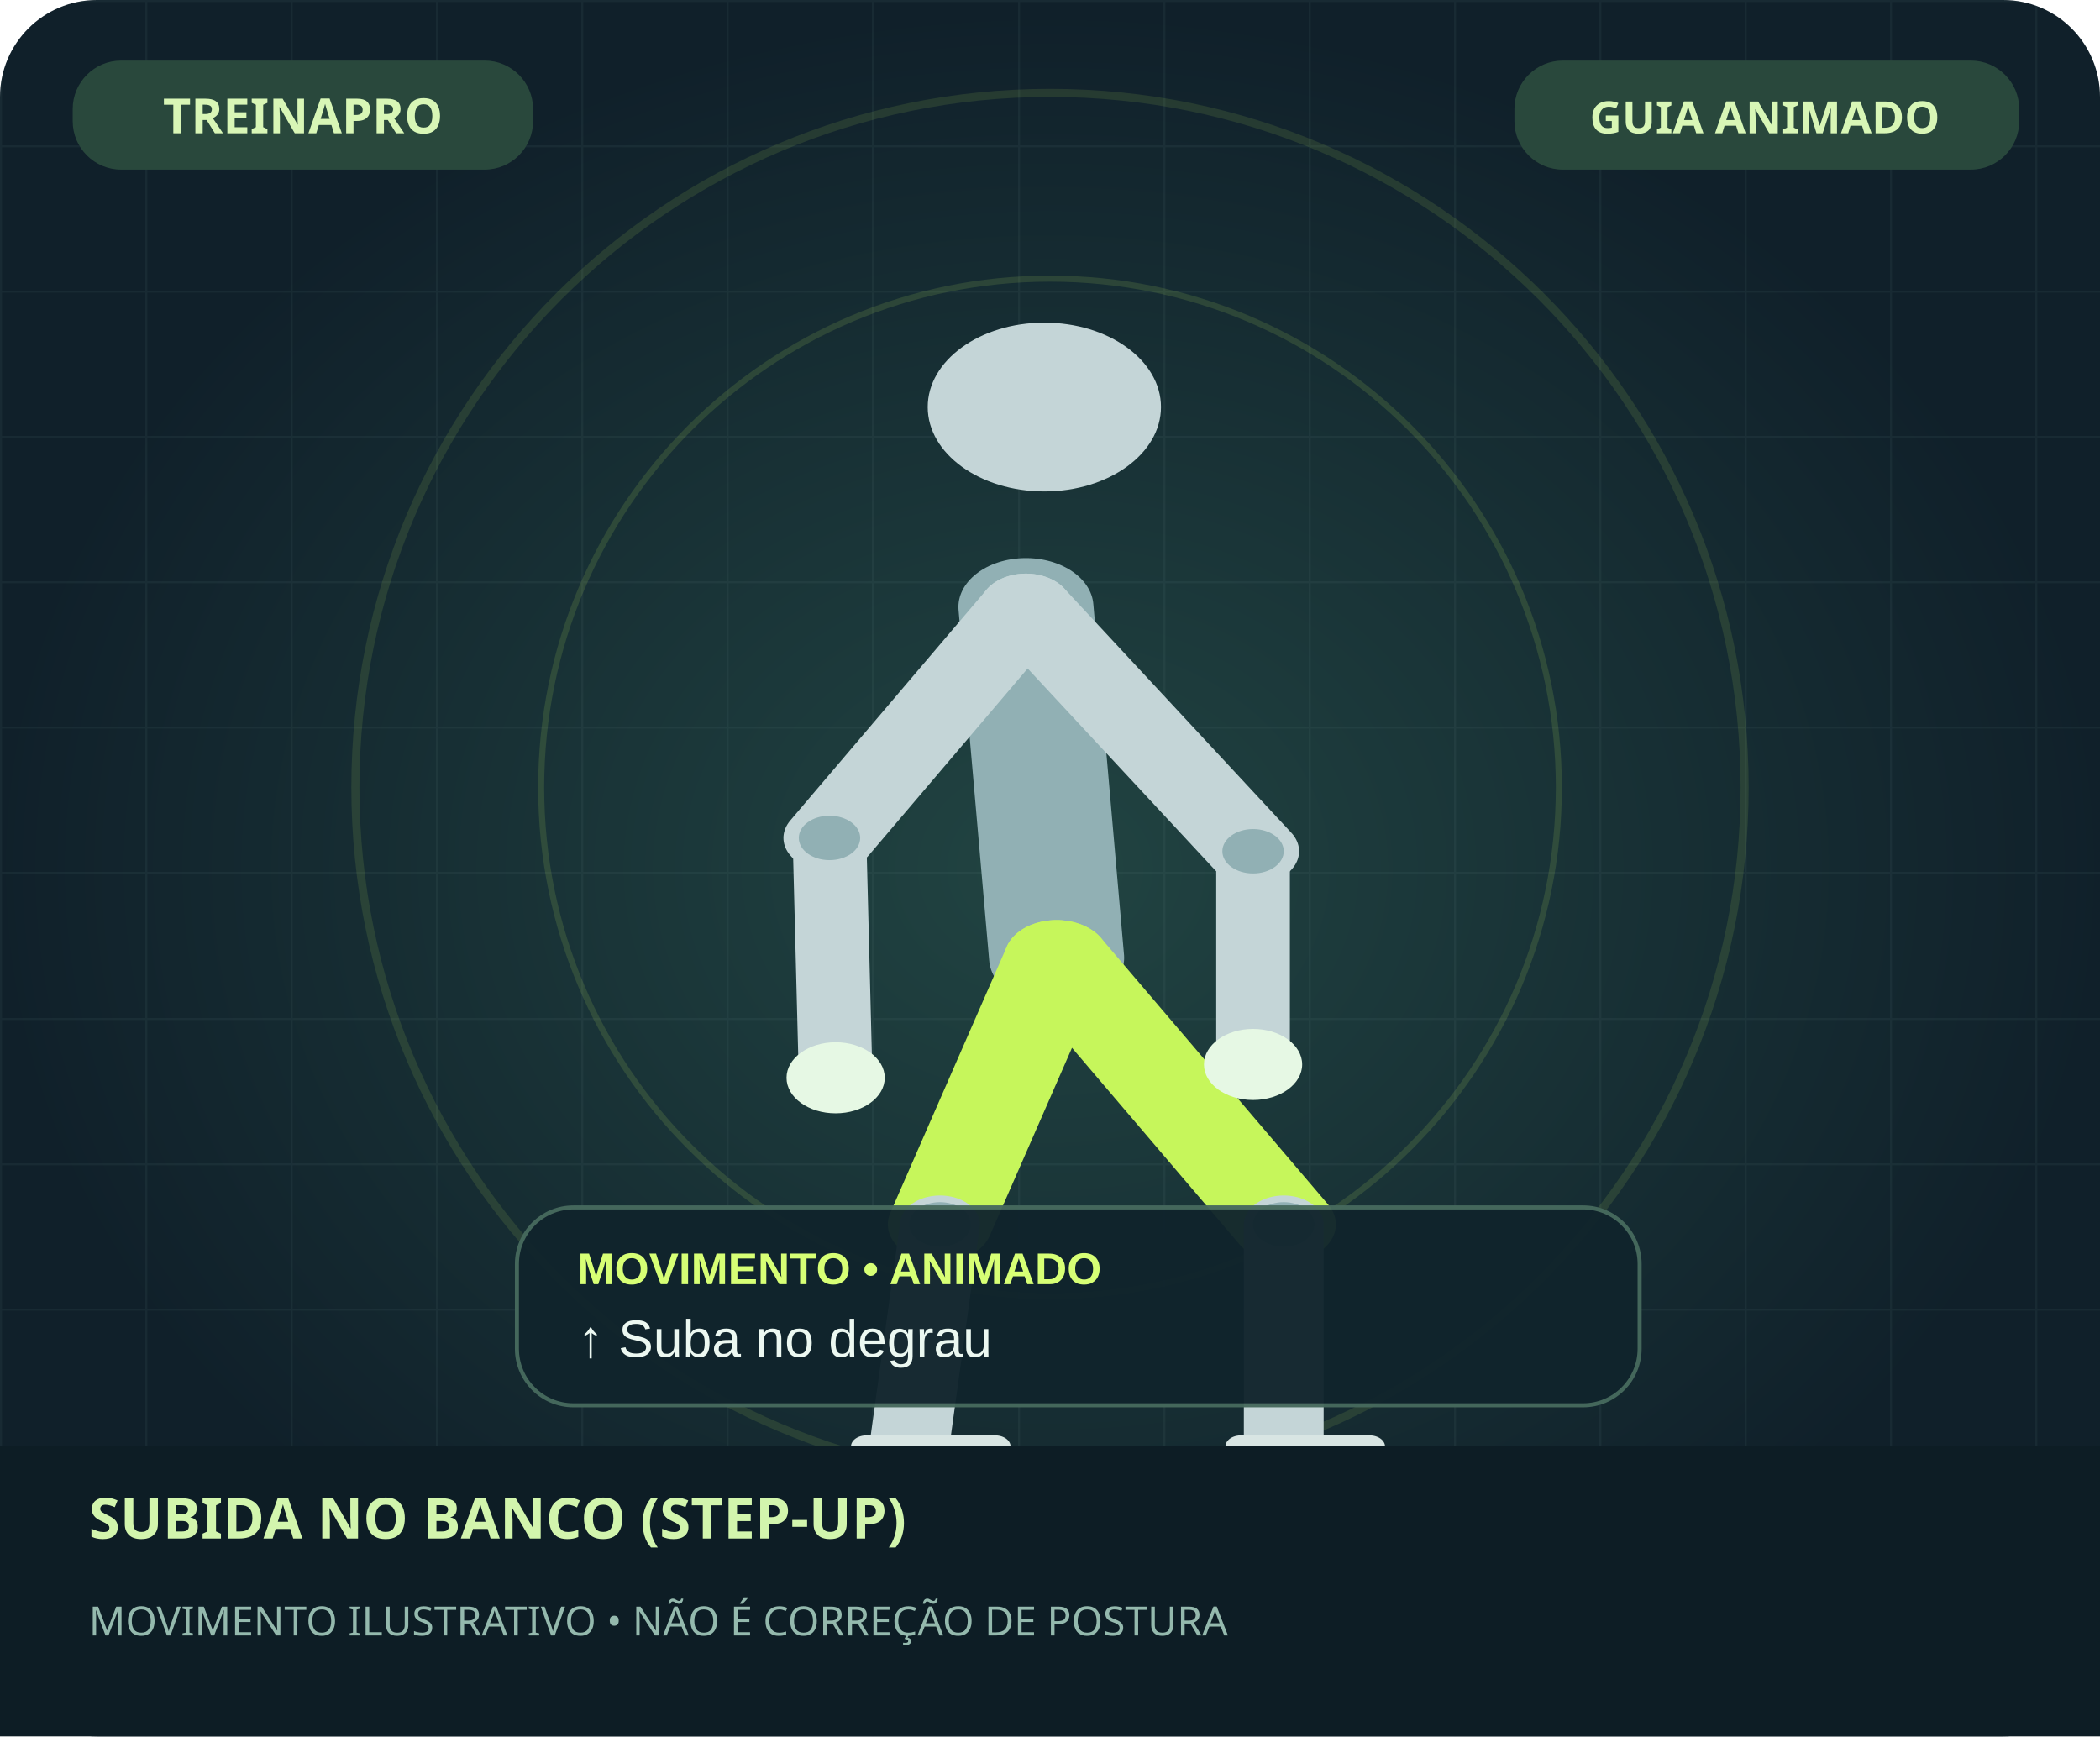
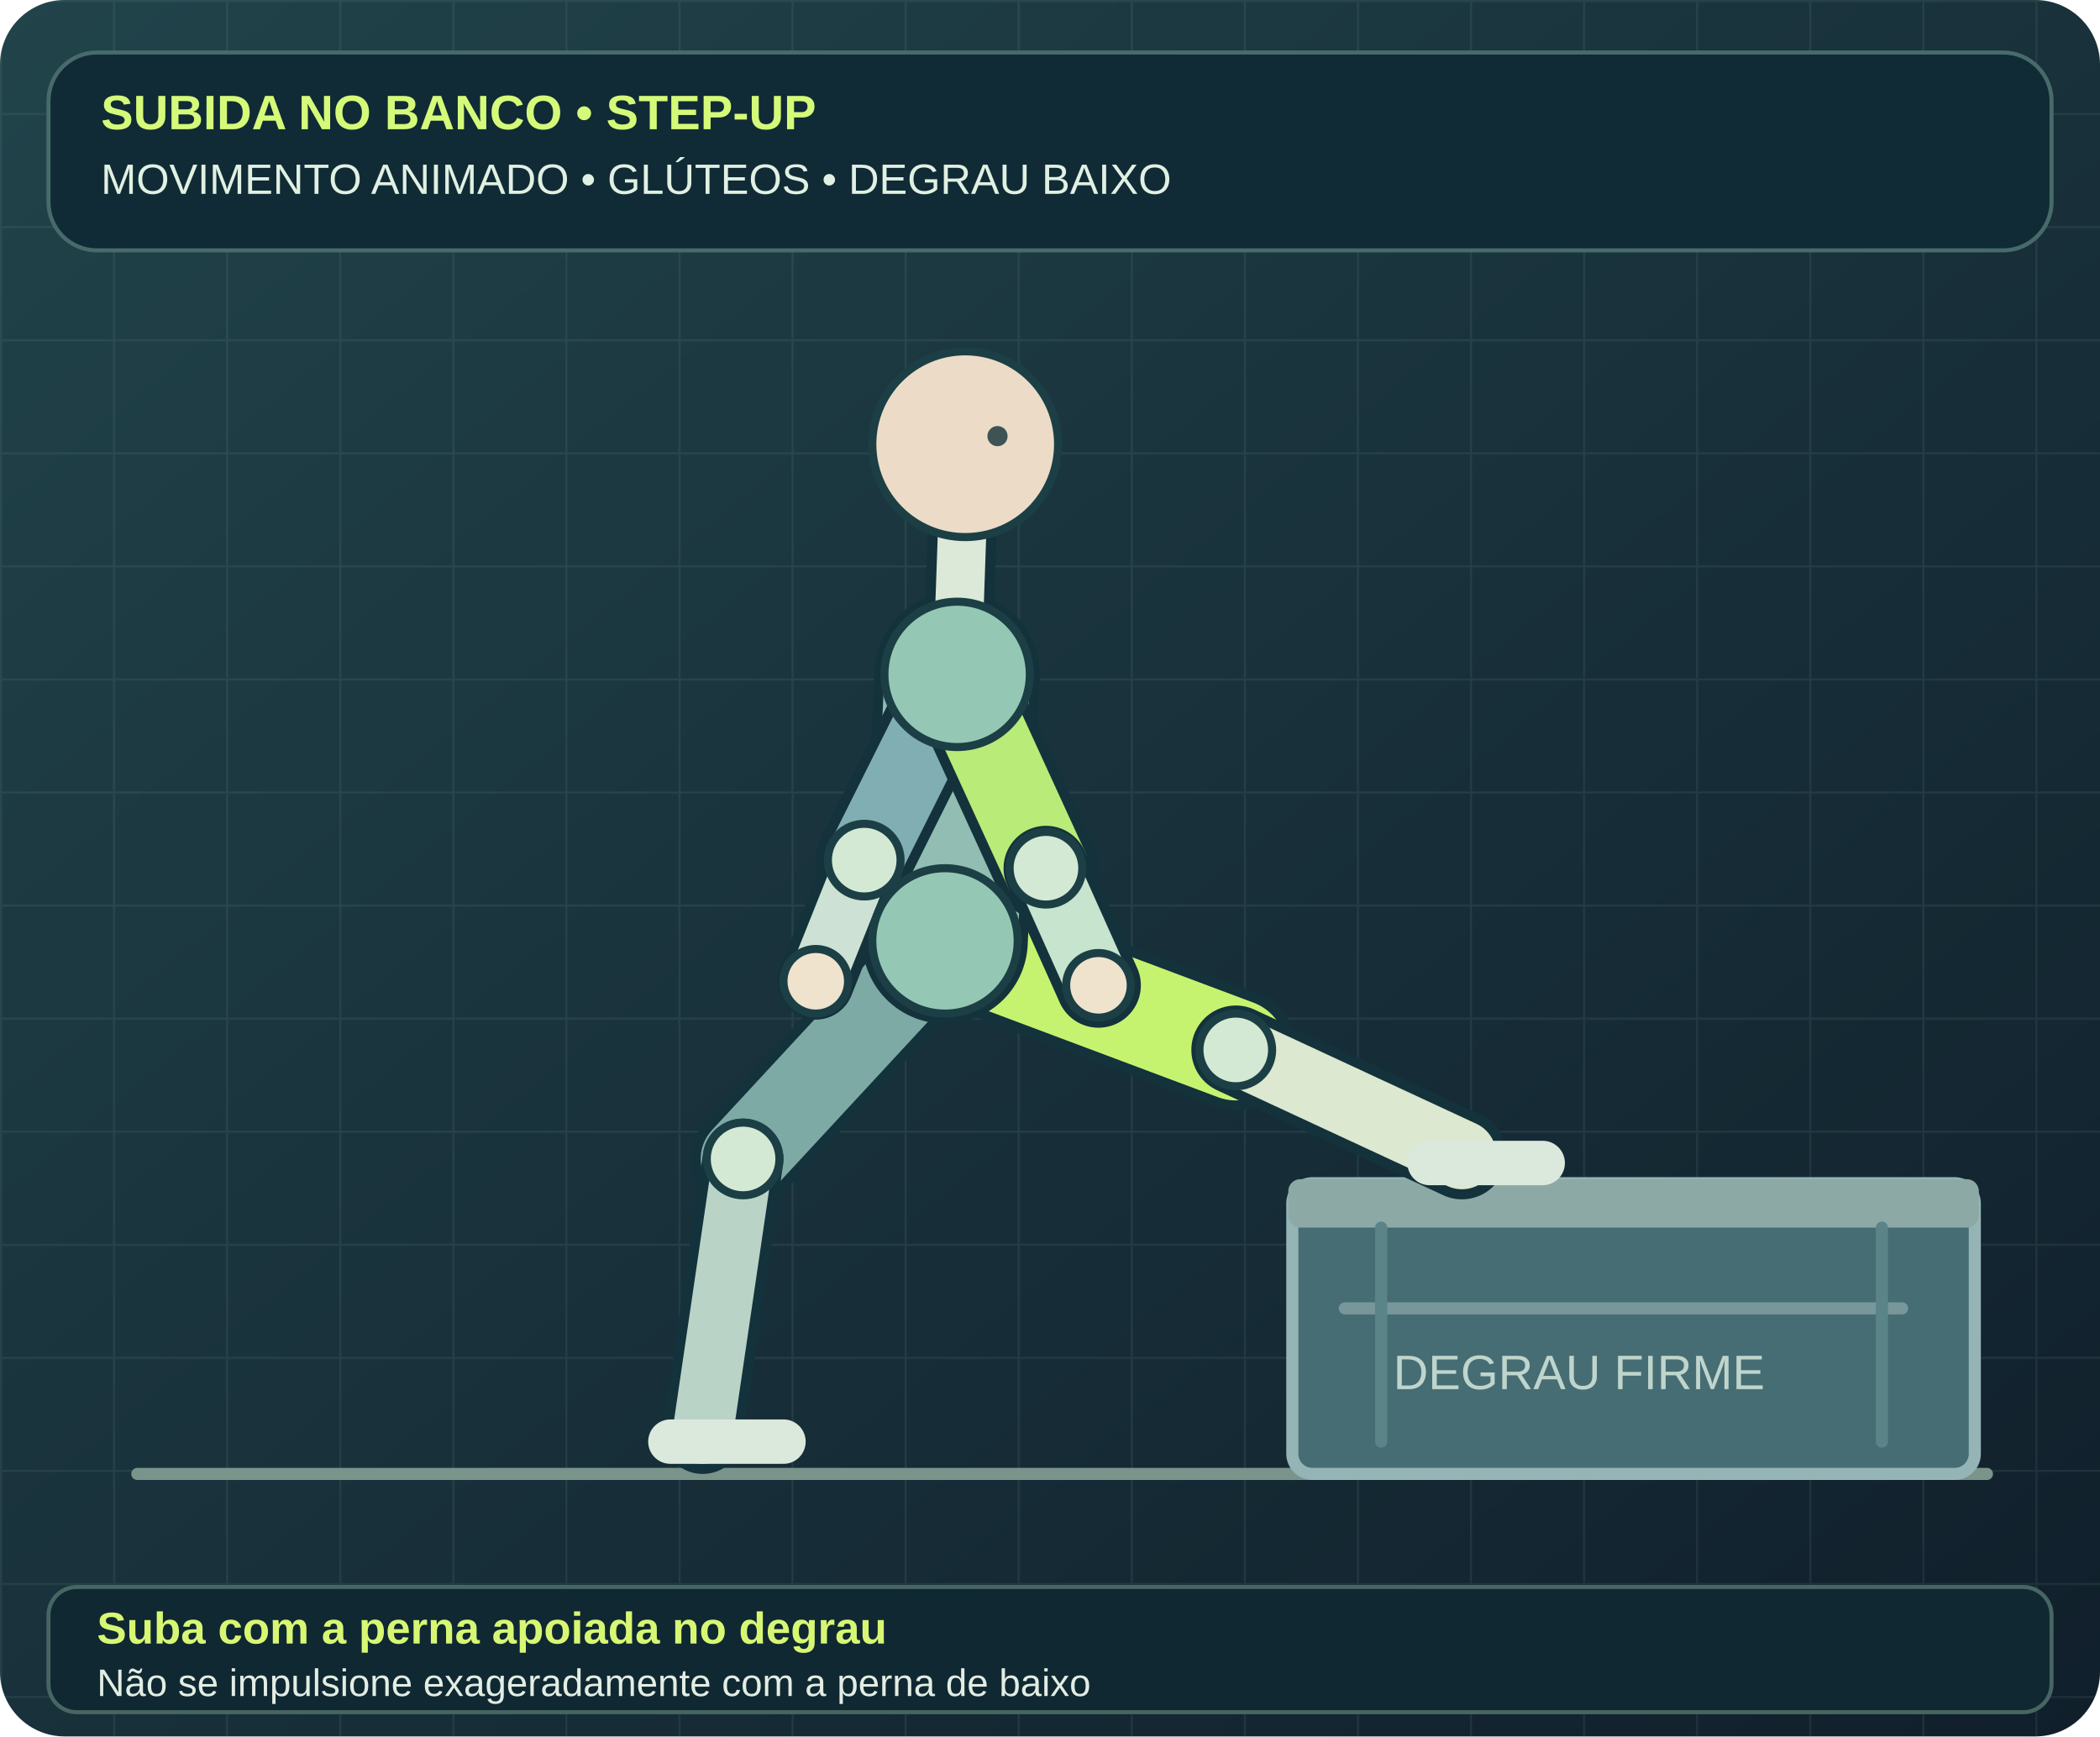
<svg xmlns="http://www.w3.org/2000/svg" viewBox="0 0 520 430" role="img" aria-labelledby="title desc">
  <defs>
-     <radialGradient id="bg">
-       <stop stop-color="#214442" />
-       <stop offset="1" stop-color="#10202a" />
-     </radialGradient>
-     <pattern id="grid" width="36" height="36" patternUnits="userSpaceOnUse">
-       <path d="M36 0H0V36" stroke="#729290" stroke-opacity=".095" fill="none" />
+     <linearGradient id="back" x1="0" y1="0" x2="1" y2="1">
+       <stop stop-color="#21434a" />
+       <stop offset="1" stop-color="#101f2b" />
+     </linearGradient>
+     <pattern id="grid" patternUnits="userSpaceOnUse" width="28" height="28">
+       <path d="M28 0H0V28" stroke="#9bc3ab" stroke-opacity=".10" fill="none" />
    </pattern>
  </defs>
-   <rect width="520" height="430" rx="24" fill="url(#bg)" />
-   <rect width="520" height="430" rx="24" fill="url(#grid)" />
-   <circle cx="260" cy="195" r="172" fill="none" stroke="#c6f65b" opacity=".11" stroke-width="2" />
-   <circle cx="260" cy="195" r="126" fill="none" stroke="#c6f65b" opacity=".13" stroke-width="1.5" />
-   <rect x="18" y="15" rx="12" width="114" height="27" fill="#29483c" />
-   <text x="75" y="33" fill="#d8f6b6" text-anchor="middle" font-size="12" font-weight="bold" font-family="sans-serif">TREINAPRO</text>
-   <rect x="375" y="15" rx="12" width="125" height="27" fill="#29483c" />
-   <text x="437" y="33" fill="#d8f6b6" text-anchor="middle" font-size="11" font-weight="bold" font-family="sans-serif">GUIA ANIMADO</text>
-   <g transform="translate(61 15) scale(1.52 1.10)">
-     <line x1="37" y1="315" x2="221" y2="315" stroke="#587a80" stroke-width="3" stroke-linecap="round" />
-     <line x1="127" y1="123" x2="132" y2="202" stroke="#91b0b4" stroke-width="22" stroke-linecap="round">
-       <animate attributeName="x1" values="127;127;132;132;127;127" keyTimes="0;0.12;0.42;0.57;0.88;1" dur="4.8s" repeatCount="indefinite" calcMode="linear" />
-       <animate attributeName="y1" values="123;123;157;157;123;123" keyTimes="0;0.12;0.42;0.57;0.88;1" dur="4.8s" repeatCount="indefinite" calcMode="linear" />
-       <animate attributeName="x2" values="132;132;130;130;132;132" keyTimes="0;0.12;0.42;0.57;0.88;1" dur="4.8s" repeatCount="indefinite" calcMode="linear" />
-       <animate attributeName="y2" values="202;202;227;227;202;202" keyTimes="0;0.12;0.42;0.57;0.88;1" dur="4.8s" repeatCount="indefinite" calcMode="linear" />
-     </line>
-     <line x1="132" y1="202" x2="113" y2="262" stroke="#c6f65b" stroke-width="17" stroke-linecap="round">
-       <animate attributeName="x1" values="132;132;130;130;132;132" keyTimes="0;0.12;0.42;0.57;0.88;1" dur="4.8s" repeatCount="indefinite" calcMode="linear" />
-       <animate attributeName="y1" values="202;202;227;227;202;202" keyTimes="0;0.12;0.42;0.57;0.88;1" dur="4.8s" repeatCount="indefinite" calcMode="linear" />
-       <animate attributeName="x2" values="113;113;90;90;113;113" keyTimes="0;0.12;0.42;0.57;0.88;1" dur="4.8s" repeatCount="indefinite" calcMode="linear" />
-       <animate attributeName="y2" values="262;262;259;259;262;262" keyTimes="0;0.12;0.42;0.57;0.88;1" dur="4.8s" repeatCount="indefinite" calcMode="linear" />
-     </line>
-     <line x1="113" y1="262" x2="108" y2="312" stroke="#c4d5d7" stroke-width="13" stroke-linecap="round">
-       <animate attributeName="x1" values="113;113;90;90;113;113" keyTimes="0;0.12;0.42;0.57;0.88;1" dur="4.8s" repeatCount="indefinite" calcMode="linear" />
-       <animate attributeName="y1" values="262;262;259;259;262;262" keyTimes="0;0.12;0.42;0.57;0.88;1" dur="4.8s" repeatCount="indefinite" calcMode="linear" />
-       <animate attributeName="x2" values="108;108;75;75;108;108" keyTimes="0;0.12;0.42;0.57;0.88;1" dur="4.8s" repeatCount="indefinite" calcMode="linear" />
-     </line>
-     <line x1="132" y1="202" x2="169" y2="262" stroke="#c6f65b" stroke-width="17" stroke-linecap="round">
-       <animate attributeName="x1" values="132;132;130;130;132;132" keyTimes="0;0.12;0.42;0.57;0.88;1" dur="4.8s" repeatCount="indefinite" calcMode="linear" />
-       <animate attributeName="y1" values="202;202;227;227;202;202" keyTimes="0;0.12;0.42;0.57;0.88;1" dur="4.8s" repeatCount="indefinite" calcMode="linear" />
-       <animate attributeName="x2" values="169;169;184;184;169;169" keyTimes="0;0.12;0.42;0.57;0.88;1" dur="4.8s" repeatCount="indefinite" calcMode="linear" />
-       <animate attributeName="y2" values="262;262;291;291;262;262" keyTimes="0;0.12;0.42;0.57;0.88;1" dur="4.8s" repeatCount="indefinite" calcMode="linear" />
-     </line>
-     <line x1="169" y1="262" x2="169" y2="312" stroke="#c4d5d7" stroke-width="13" stroke-linecap="round">
-       <animate attributeName="x1" values="169;169;184;184;169;169" keyTimes="0;0.12;0.42;0.57;0.88;1" dur="4.8s" repeatCount="indefinite" calcMode="linear" />
-       <animate attributeName="y1" values="262;262;291;291;262;262" keyTimes="0;0.12;0.42;0.57;0.88;1" dur="4.8s" repeatCount="indefinite" calcMode="linear" />
-       <animate attributeName="x2" values="169;169;202;202;169;169" keyTimes="0;0.12;0.42;0.57;0.88;1" dur="4.8s" repeatCount="indefinite" calcMode="linear" />
-     </line>
-     <line x1="127" y1="123" x2="95" y2="175" stroke="#c4d5d7" stroke-width="15" stroke-linecap="round">
-       <animate attributeName="x1" values="127;127;132;132;127;127" keyTimes="0;0.12;0.42;0.57;0.88;1" dur="4.8s" repeatCount="indefinite" calcMode="linear" />
-       <animate attributeName="y1" values="123;123;157;157;123;123" keyTimes="0;0.12;0.42;0.57;0.88;1" dur="4.8s" repeatCount="indefinite" calcMode="linear" />
-     </line>
-     <line x1="95" y1="175" x2="96" y2="229" stroke="#c4d5d7" stroke-width="12" stroke-linecap="round" />
-     <line x1="127" y1="123" x2="164" y2="178" stroke="#c4d5d7" stroke-width="15" stroke-linecap="round">
-       <animate attributeName="x1" values="127;127;132;132;127;127" keyTimes="0;0.12;0.42;0.57;0.88;1" dur="4.8s" repeatCount="indefinite" calcMode="linear" />
-       <animate attributeName="y1" values="123;123;157;157;123;123" keyTimes="0;0.12;0.42;0.57;0.88;1" dur="4.8s" repeatCount="indefinite" calcMode="linear" />
-     </line>
-     <line x1="164" y1="178" x2="164" y2="226" stroke="#c4d5d7" stroke-width="12" stroke-linecap="round" />
-     <circle cx="130" cy="78" r="19" fill="#c4d5d7">
-       <animate attributeName="cx" values="130;130;133;133;130;130" keyTimes="0;0.12;0.42;0.57;0.88;1" dur="4.8s" repeatCount="indefinite" calcMode="linear" />
-       <animate attributeName="cy" values="78;78;118;118;78;78" keyTimes="0;0.12;0.42;0.57;0.88;1" dur="4.8s" repeatCount="indefinite" calcMode="linear" />
-     </circle>
-     <circle cx="95" cy="175" r="5" fill="#91b0b4" />
-     <circle cx="164" cy="178" r="5" fill="#91b0b4" />
-     <circle cx="113" cy="262" r="5" fill="#91b0b4">
-       <animate attributeName="cx" values="113;113;90;90;113;113" keyTimes="0;0.12;0.42;0.57;0.88;1" dur="4.8s" repeatCount="indefinite" calcMode="linear" />
-       <animate attributeName="cy" values="262;262;259;259;262;262" keyTimes="0;0.12;0.42;0.57;0.88;1" dur="4.8s" repeatCount="indefinite" calcMode="linear" />
-     </circle>
-     <circle cx="169" cy="262" r="5" fill="#91b0b4">
-       <animate attributeName="cx" values="169;169;184;184;169;169" keyTimes="0;0.12;0.42;0.57;0.88;1" dur="4.8s" repeatCount="indefinite" calcMode="linear" />
-       <animate attributeName="cy" values="262;262;291;291;262;262" keyTimes="0;0.12;0.42;0.57;0.88;1" dur="4.8s" repeatCount="indefinite" calcMode="linear" />
-     </circle>
-     <circle cx="96" cy="229" r="8" fill="#e6f8e4" />
-     <circle cx="164" cy="226" r="8" fill="#e6f8e4" />
-     <line x1="101" y1="312" x2="122" y2="312" stroke="#d8e5e3" stroke-width="5" stroke-linecap="round">
-       <animate attributeName="x1" values="101;101;68;68;101;101" keyTimes="0;0.12;0.42;0.57;0.88;1" dur="4.8s" repeatCount="indefinite" calcMode="linear" />
-       <animate attributeName="x2" values="122;122;89;89;122;122" keyTimes="0;0.12;0.42;0.57;0.88;1" dur="4.8s" repeatCount="indefinite" calcMode="linear" />
-     </line>
-     <line x1="162" y1="312" x2="183" y2="312" stroke="#d8e5e3" stroke-width="5" stroke-linecap="round">
-       <animate attributeName="x1" values="162;162;195;195;162;162" keyTimes="0;0.12;0.42;0.57;0.88;1" dur="4.8s" repeatCount="indefinite" calcMode="linear" />
-       <animate attributeName="x2" values="183;183;216;216;183;183" keyTimes="0;0.12;0.42;0.57;0.88;1" dur="4.8s" repeatCount="indefinite" calcMode="linear" />
-     </line>
-   </g>
-   <rect x="0" y="358" width="520" height="72" fill="#0d1d25" />
-   <text x="22" y="381" fill="#d2f5ad" font-size="14" font-family="sans-serif" font-weight="bold">SUBIDA NO BANCO (STEP-UP)</text>
-   <text x="22" y="405" fill="#94b9ad" font-size="10" font-family="sans-serif">MOVIMENTO ILUSTRATIVO • NÃO É CORREÇÃO DE POSTURA</text>
-   <g aria-hidden="true">
-     <rect x="128" y="299" rx="14" width="278" height="49" fill="#10232c" stroke="#46695d" opacity=".96" />
-     <text x="143" y="318" fill="#d7ff75" font-size="11" font-weight="bold" font-family="Arial,sans-serif">MOVIMENTO • ANIMADO</text>
-     <text x="143" y="336" fill="#ecf8f1" font-size="13" font-family="Arial,sans-serif">↑ Suba no degrau</text>
-   </g>
+   <rect width="100%" height="100%" rx="16" fill="url(#back)" />
+   <rect width="100%" height="100%" rx="16" fill="url(#grid)" />
+   <line x1="34" y1="365" x2="492" y2="365" stroke="#7a948c" stroke-width="3" stroke-linecap="round" />
+   <rect x="320" y="293" width="169" height="72" rx="5" fill="#466d74" stroke="#94b4b6" stroke-width="3" />
+   <rect x="319" y="292" width="171" height="12" rx="3" fill="#8da9a5" stroke="none" stroke-width="1" />
+   <line x1="333" y1="324" x2="471" y2="324" stroke="#77979a" stroke-width="3" stroke-linecap="round" />
+   <line x1="342" y1="304" x2="342" y2="357" stroke="#5a8488" stroke-width="3" stroke-linecap="round" />
+   <line x1="466" y1="304" x2="466" y2="357" stroke="#5a8488" stroke-width="3" stroke-linecap="round" />
+   <text x="345" y="344" fill="#bfd5cc" font-family="Arial,sans-serif" font-size="12">DEGRAU FIRME</text>
+   <line x1="234" y1="233" x2="184" y2="287" stroke="#13323b" stroke-width="26" stroke-linecap="round">
+     <animate attributeName="x1" values="234;234;352;352;234;234" keyTimes="0;0.12;0.44;0.62;0.9;1" dur="4.8s" repeatCount="indefinite" />
+     <animate attributeName="y1" values="233;233;223;223;233;233" keyTimes="0;0.12;0.44;0.62;0.9;1" dur="4.8s" repeatCount="indefinite" />
+     <animate attributeName="x2" values="184;184;304;304;184;184" keyTimes="0;0.12;0.44;0.62;0.9;1" dur="4.8s" repeatCount="indefinite" />
+     <animate attributeName="y2" values="287;287;263;263;287;287" keyTimes="0;0.12;0.44;0.62;0.9;1" dur="4.8s" repeatCount="indefinite" />
+   </line>
+   <line x1="234" y1="233" x2="184" y2="287" stroke="#7eaaa6" stroke-width="21" stroke-linecap="round">
+     <animate attributeName="x1" values="234;234;352;352;234;234" keyTimes="0;0.12;0.44;0.62;0.9;1" dur="4.8s" repeatCount="indefinite" />
+     <animate attributeName="y1" values="233;233;223;223;233;233" keyTimes="0;0.12;0.44;0.62;0.9;1" dur="4.8s" repeatCount="indefinite" />
+     <animate attributeName="x2" values="184;184;304;304;184;184" keyTimes="0;0.12;0.44;0.62;0.9;1" dur="4.8s" repeatCount="indefinite" />
+     <animate attributeName="y2" values="287;287;263;263;287;287" keyTimes="0;0.12;0.44;0.62;0.9;1" dur="4.8s" repeatCount="indefinite" />
+   </line>
+   <line x1="184" y1="287" x2="174" y2="355" stroke="#13323b" stroke-width="20" stroke-linecap="round">
+     <animate attributeName="x1" values="184;184;304;304;184;184" keyTimes="0;0.12;0.44;0.62;0.9;1" dur="4.8s" repeatCount="indefinite" />
+     <animate attributeName="y1" values="287;287;263;263;287;287" keyTimes="0;0.12;0.44;0.62;0.9;1" dur="4.8s" repeatCount="indefinite" />
+     <animate attributeName="x2" values="174;174;293;293;174;174" keyTimes="0;0.12;0.44;0.62;0.9;1" dur="4.8s" repeatCount="indefinite" />
+     <animate attributeName="y2" values="355;355;312;312;355;355" keyTimes="0;0.12;0.44;0.62;0.9;1" dur="4.8s" repeatCount="indefinite" />
+   </line>
+   <line x1="184" y1="287" x2="174" y2="355" stroke="#bad3c7" stroke-width="15" stroke-linecap="round">
+     <animate attributeName="x1" values="184;184;304;304;184;184" keyTimes="0;0.12;0.44;0.62;0.9;1" dur="4.8s" repeatCount="indefinite" />
+     <animate attributeName="y1" values="287;287;263;263;287;287" keyTimes="0;0.12;0.44;0.62;0.9;1" dur="4.8s" repeatCount="indefinite" />
+     <animate attributeName="x2" values="174;174;293;293;174;174" keyTimes="0;0.12;0.44;0.62;0.9;1" dur="4.8s" repeatCount="indefinite" />
+     <animate attributeName="y2" values="355;355;312;312;355;355" keyTimes="0;0.12;0.44;0.62;0.9;1" dur="4.8s" repeatCount="indefinite" />
+   </line>
+   <line x1="234" y1="233" x2="306" y2="260" stroke="#13323b" stroke-width="30" stroke-linecap="round">
+     <animate attributeName="x1" values="234;234;352;352;234;234" keyTimes="0;0.12;0.44;0.62;0.9;1" dur="4.8s" repeatCount="indefinite" />
+     <animate attributeName="y1" values="233;233;223;223;233;233" keyTimes="0;0.12;0.44;0.62;0.9;1" dur="4.8s" repeatCount="indefinite" />
+     <animate attributeName="x2" values="306;306;358;358;306;306" keyTimes="0;0.12;0.44;0.62;0.9;1" dur="4.8s" repeatCount="indefinite" />
+     <animate attributeName="y2" values="260;260;258;258;260;260" keyTimes="0;0.12;0.44;0.62;0.9;1" dur="4.8s" repeatCount="indefinite" />
+   </line>
+   <line x1="234" y1="233" x2="306" y2="260" stroke="#c6f36f" stroke-width="25" stroke-linecap="round">
+     <animate attributeName="x1" values="234;234;352;352;234;234" keyTimes="0;0.12;0.44;0.62;0.9;1" dur="4.8s" repeatCount="indefinite" />
+     <animate attributeName="y1" values="233;233;223;223;233;233" keyTimes="0;0.12;0.44;0.62;0.9;1" dur="4.8s" repeatCount="indefinite" />
+     <animate attributeName="x2" values="306;306;358;358;306;306" keyTimes="0;0.12;0.44;0.62;0.9;1" dur="4.8s" repeatCount="indefinite" />
+     <animate attributeName="y2" values="260;260;258;258;260;260" keyTimes="0;0.12;0.44;0.62;0.9;1" dur="4.8s" repeatCount="indefinite" />
+   </line>
+   <line x1="306" y1="260" x2="362" y2="286" stroke="#13323b" stroke-width="22" stroke-linecap="round">
+     <animate attributeName="x1" values="306;306;358;358;306;306" keyTimes="0;0.12;0.44;0.62;0.9;1" dur="4.8s" repeatCount="indefinite" />
+     <animate attributeName="y1" values="260;260;258;258;260;260" keyTimes="0;0.12;0.44;0.62;0.9;1" dur="4.8s" repeatCount="indefinite" />
+   </line>
+   <line x1="306" y1="260" x2="362" y2="286" stroke="#dce8cf" stroke-width="17" stroke-linecap="round">
+     <animate attributeName="x1" values="306;306;358;358;306;306" keyTimes="0;0.12;0.44;0.62;0.9;1" dur="4.8s" repeatCount="indefinite" />
+     <animate attributeName="y1" values="260;260;258;258;260;260" keyTimes="0;0.12;0.44;0.62;0.9;1" dur="4.8s" repeatCount="indefinite" />
+   </line>
+   <line x1="234" y1="233" x2="237" y2="167" stroke="#13323b" stroke-width="41" stroke-linecap="round">
+     <animate attributeName="x1" values="234;234;352;352;234;234" keyTimes="0;0.12;0.44;0.62;0.9;1" dur="4.8s" repeatCount="indefinite" />
+     <animate attributeName="y1" values="233;233;223;223;233;233" keyTimes="0;0.12;0.44;0.62;0.9;1" dur="4.8s" repeatCount="indefinite" />
+     <animate attributeName="x2" values="237;237;354;354;237;237" keyTimes="0;0.12;0.44;0.62;0.9;1" dur="4.8s" repeatCount="indefinite" />
+     <animate attributeName="y2" values="167;167;152;152;167;167" keyTimes="0;0.12;0.44;0.62;0.9;1" dur="4.8s" repeatCount="indefinite" />
+   </line>
+   <line x1="234" y1="233" x2="237" y2="167" stroke="#91bdb2" stroke-width="36" stroke-linecap="round">
+     <animate attributeName="x1" values="234;234;352;352;234;234" keyTimes="0;0.12;0.44;0.62;0.9;1" dur="4.8s" repeatCount="indefinite" />
+     <animate attributeName="y1" values="233;233;223;223;233;233" keyTimes="0;0.12;0.44;0.62;0.9;1" dur="4.8s" repeatCount="indefinite" />
+     <animate attributeName="x2" values="237;237;354;354;237;237" keyTimes="0;0.12;0.44;0.62;0.9;1" dur="4.8s" repeatCount="indefinite" />
+     <animate attributeName="y2" values="167;167;152;152;167;167" keyTimes="0;0.12;0.44;0.62;0.9;1" dur="4.8s" repeatCount="indefinite" />
+   </line>
+   <line x1="237" y1="167" x2="214" y2="213" stroke="#13323b" stroke-width="24" stroke-linecap="round">
+     <animate attributeName="x1" values="237;237;354;354;237;237" keyTimes="0;0.12;0.44;0.62;0.9;1" dur="4.8s" repeatCount="indefinite" />
+     <animate attributeName="y1" values="167;167;152;152;167;167" keyTimes="0;0.12;0.44;0.62;0.9;1" dur="4.8s" repeatCount="indefinite" />
+     <animate attributeName="x2" values="214;214;333;333;214;214" keyTimes="0;0.12;0.44;0.62;0.9;1" dur="4.8s" repeatCount="indefinite" />
+     <animate attributeName="y2" values="213;213;201;201;213;213" keyTimes="0;0.12;0.44;0.62;0.9;1" dur="4.8s" repeatCount="indefinite" />
+   </line>
+   <line x1="237" y1="167" x2="214" y2="213" stroke="#80aeb3" stroke-width="19" stroke-linecap="round">
+     <animate attributeName="x1" values="237;237;354;354;237;237" keyTimes="0;0.12;0.44;0.62;0.9;1" dur="4.8s" repeatCount="indefinite" />
+     <animate attributeName="y1" values="167;167;152;152;167;167" keyTimes="0;0.12;0.44;0.62;0.9;1" dur="4.8s" repeatCount="indefinite" />
+     <animate attributeName="x2" values="214;214;333;333;214;214" keyTimes="0;0.12;0.44;0.62;0.9;1" dur="4.8s" repeatCount="indefinite" />
+     <animate attributeName="y2" values="213;213;201;201;213;213" keyTimes="0;0.12;0.44;0.62;0.9;1" dur="4.8s" repeatCount="indefinite" />
+   </line>
+   <line x1="214" y1="213" x2="202" y2="243" stroke="#13323b" stroke-width="19" stroke-linecap="round">
+     <animate attributeName="x1" values="214;214;333;333;214;214" keyTimes="0;0.12;0.44;0.62;0.9;1" dur="4.8s" repeatCount="indefinite" />
+     <animate attributeName="y1" values="213;213;201;201;213;213" keyTimes="0;0.12;0.44;0.62;0.9;1" dur="4.8s" repeatCount="indefinite" />
+     <animate attributeName="x2" values="202;202;323;323;202;202" keyTimes="0;0.12;0.44;0.62;0.9;1" dur="4.8s" repeatCount="indefinite" />
+     <animate attributeName="y2" values="243;243;232;232;243;243" keyTimes="0;0.12;0.44;0.62;0.9;1" dur="4.8s" repeatCount="indefinite" />
+   </line>
+   <line x1="214" y1="213" x2="202" y2="243" stroke="#cde2d4" stroke-width="14" stroke-linecap="round">
+     <animate attributeName="x1" values="214;214;333;333;214;214" keyTimes="0;0.12;0.44;0.62;0.9;1" dur="4.8s" repeatCount="indefinite" />
+     <animate attributeName="y1" values="213;213;201;201;213;213" keyTimes="0;0.12;0.44;0.62;0.9;1" dur="4.8s" repeatCount="indefinite" />
+     <animate attributeName="x2" values="202;202;323;323;202;202" keyTimes="0;0.12;0.44;0.62;0.9;1" dur="4.8s" repeatCount="indefinite" />
+     <animate attributeName="y2" values="243;243;232;232;243;243" keyTimes="0;0.12;0.44;0.62;0.9;1" dur="4.8s" repeatCount="indefinite" />
+   </line>
+   <line x1="237" y1="167" x2="259" y2="215" stroke="#13323b" stroke-width="26" stroke-linecap="round">
+     <animate attributeName="x1" values="237;237;354;354;237;237" keyTimes="0;0.12;0.44;0.62;0.9;1" dur="4.8s" repeatCount="indefinite" />
+     <animate attributeName="y1" values="167;167;152;152;167;167" keyTimes="0;0.12;0.44;0.62;0.9;1" dur="4.8s" repeatCount="indefinite" />
+     <animate attributeName="x2" values="259;259;369;369;259;259" keyTimes="0;0.12;0.44;0.62;0.9;1" dur="4.8s" repeatCount="indefinite" />
+     <animate attributeName="y2" values="215;215;207;207;215;215" keyTimes="0;0.12;0.44;0.62;0.9;1" dur="4.8s" repeatCount="indefinite" />
+   </line>
+   <line x1="237" y1="167" x2="259" y2="215" stroke="#b9eb78" stroke-width="21" stroke-linecap="round">
+     <animate attributeName="x1" values="237;237;354;354;237;237" keyTimes="0;0.12;0.44;0.62;0.9;1" dur="4.8s" repeatCount="indefinite" />
+     <animate attributeName="y1" values="167;167;152;152;167;167" keyTimes="0;0.12;0.44;0.62;0.9;1" dur="4.8s" repeatCount="indefinite" />
+     <animate attributeName="x2" values="259;259;369;369;259;259" keyTimes="0;0.12;0.44;0.62;0.9;1" dur="4.8s" repeatCount="indefinite" />
+     <animate attributeName="y2" values="215;215;207;207;215;215" keyTimes="0;0.12;0.44;0.62;0.9;1" dur="4.8s" repeatCount="indefinite" />
+   </line>
+   <line x1="259" y1="215" x2="272" y2="244" stroke="#13323b" stroke-width="21" stroke-linecap="round">
+     <animate attributeName="x1" values="259;259;369;369;259;259" keyTimes="0;0.12;0.44;0.62;0.9;1" dur="4.8s" repeatCount="indefinite" />
+     <animate attributeName="y1" values="215;215;207;207;215;215" keyTimes="0;0.12;0.44;0.62;0.9;1" dur="4.8s" repeatCount="indefinite" />
+     <animate attributeName="x2" values="272;272;378;378;272;272" keyTimes="0;0.12;0.44;0.62;0.9;1" dur="4.8s" repeatCount="indefinite" />
+     <animate attributeName="y2" values="244;244;234;234;244;244" keyTimes="0;0.12;0.44;0.62;0.9;1" dur="4.8s" repeatCount="indefinite" />
+   </line>
+   <line x1="259" y1="215" x2="272" y2="244" stroke="#c7e4cf" stroke-width="16" stroke-linecap="round">
+     <animate attributeName="x1" values="259;259;369;369;259;259" keyTimes="0;0.12;0.44;0.62;0.9;1" dur="4.8s" repeatCount="indefinite" />
+     <animate attributeName="y1" values="215;215;207;207;215;215" keyTimes="0;0.12;0.44;0.62;0.9;1" dur="4.8s" repeatCount="indefinite" />
+     <animate attributeName="x2" values="272;272;378;378;272;272" keyTimes="0;0.12;0.44;0.62;0.9;1" dur="4.8s" repeatCount="indefinite" />
+     <animate attributeName="y2" values="244;244;234;234;244;244" keyTimes="0;0.12;0.44;0.62;0.9;1" dur="4.8s" repeatCount="indefinite" />
+   </line>
+   <line x1="237" y1="167" x2="239" y2="110" stroke="#13323b" stroke-width="17" stroke-linecap="round">
+     <animate attributeName="x1" values="237;237;354;354;237;237" keyTimes="0;0.12;0.44;0.62;0.9;1" dur="4.8s" repeatCount="indefinite" />
+     <animate attributeName="y1" values="167;167;152;152;167;167" keyTimes="0;0.12;0.44;0.62;0.9;1" dur="4.8s" repeatCount="indefinite" />
+     <animate attributeName="x2" values="239;239;353;353;239;239" keyTimes="0;0.12;0.44;0.62;0.9;1" dur="4.8s" repeatCount="indefinite" />
+     <animate attributeName="y2" values="110;110;91;91;110;110" keyTimes="0;0.12;0.44;0.62;0.9;1" dur="4.8s" repeatCount="indefinite" />
+   </line>
+   <line x1="237" y1="167" x2="239" y2="110" stroke="#dce8d8" stroke-width="12" stroke-linecap="round">
+     <animate attributeName="x1" values="237;237;354;354;237;237" keyTimes="0;0.12;0.44;0.62;0.9;1" dur="4.8s" repeatCount="indefinite" />
+     <animate attributeName="y1" values="167;167;152;152;167;167" keyTimes="0;0.12;0.44;0.62;0.9;1" dur="4.8s" repeatCount="indefinite" />
+     <animate attributeName="x2" values="239;239;353;353;239;239" keyTimes="0;0.12;0.44;0.62;0.9;1" dur="4.8s" repeatCount="indefinite" />
+     <animate attributeName="y2" values="110;110;91;91;110;110" keyTimes="0;0.12;0.44;0.62;0.9;1" dur="4.8s" repeatCount="indefinite" />
+   </line>
+   <circle cx="234" cy="233" r="18" fill="#95c7b5" stroke="#1b3f45" stroke-width="2">
+     <animate attributeName="cx" values="234;234;352;352;234;234" keyTimes="0;0.12;0.44;0.62;0.9;1" dur="4.8s" repeatCount="indefinite" />
+     <animate attributeName="cy" values="233;233;223;223;233;233" keyTimes="0;0.12;0.44;0.62;0.9;1" dur="4.8s" repeatCount="indefinite" />
+   </circle>
+   <circle cx="237" cy="167" r="18" fill="#95c7b5" stroke="#1b3f45" stroke-width="2">
+     <animate attributeName="cx" values="237;237;354;354;237;237" keyTimes="0;0.12;0.44;0.62;0.9;1" dur="4.8s" repeatCount="indefinite" />
+     <animate attributeName="cy" values="167;167;152;152;167;167" keyTimes="0;0.12;0.44;0.62;0.9;1" dur="4.8s" repeatCount="indefinite" />
+   </circle>
+   <circle cx="306" cy="260" r="9" fill="#d3e9d4" stroke="#1b3f45" stroke-width="2">
+     <animate attributeName="cx" values="306;306;358;358;306;306" keyTimes="0;0.12;0.44;0.62;0.9;1" dur="4.8s" repeatCount="indefinite" />
+     <animate attributeName="cy" values="260;260;258;258;260;260" keyTimes="0;0.12;0.44;0.62;0.9;1" dur="4.8s" repeatCount="indefinite" />
+   </circle>
+   <circle cx="184" cy="287" r="9" fill="#d3e9d4" stroke="#1b3f45" stroke-width="2">
+     <animate attributeName="cx" values="184;184;304;304;184;184" keyTimes="0;0.12;0.44;0.62;0.9;1" dur="4.8s" repeatCount="indefinite" />
+     <animate attributeName="cy" values="287;287;263;263;287;287" keyTimes="0;0.12;0.44;0.62;0.9;1" dur="4.8s" repeatCount="indefinite" />
+   </circle>
+   <circle cx="259" cy="215" r="9" fill="#d3e9d4" stroke="#1b3f45" stroke-width="2">
+     <animate attributeName="cx" values="259;259;369;369;259;259" keyTimes="0;0.12;0.44;0.62;0.9;1" dur="4.8s" repeatCount="indefinite" />
+     <animate attributeName="cy" values="215;215;207;207;215;215" keyTimes="0;0.12;0.44;0.62;0.9;1" dur="4.8s" repeatCount="indefinite" />
+   </circle>
+   <circle cx="214" cy="213" r="9" fill="#d3e9d4" stroke="#1b3f45" stroke-width="2">
+     <animate attributeName="cx" values="214;214;333;333;214;214" keyTimes="0;0.12;0.44;0.62;0.9;1" dur="4.8s" repeatCount="indefinite" />
+     <animate attributeName="cy" values="213;213;201;201;213;213" keyTimes="0;0.12;0.44;0.62;0.9;1" dur="4.8s" repeatCount="indefinite" />
+   </circle>
+   <circle cx="239" cy="110" r="23" fill="#ecdcc7" stroke="#1b3f45" stroke-width="2">
+     <animate attributeName="cx" values="239;239;353;353;239;239" keyTimes="0;0.12;0.44;0.62;0.9;1" dur="4.8s" repeatCount="indefinite" />
+     <animate attributeName="cy" values="110;110;91;91;110;110" keyTimes="0;0.12;0.44;0.62;0.9;1" dur="4.8s" repeatCount="indefinite" />
+   </circle>
+   <circle cx="247" cy="108" r="2.5" fill="#3d5354">
+     <animate attributeName="cx" values="247;247;361;361;247;247" keyTimes="0;0.12;0.44;0.62;0.9;1" dur="4.8s" repeatCount="indefinite" />
+     <animate attributeName="cy" values="108;108;89;89;108;108" keyTimes="0;0.12;0.44;0.62;0.9;1" dur="4.8s" repeatCount="indefinite" />
+   </circle>
+   <line x1="354" y1="288" x2="382" y2="288" stroke="#dae9dc" stroke-width="11" stroke-linecap="round" />
+   <line x1="166" y1="357" x2="194" y2="357" stroke="#dae9dc" stroke-width="11" stroke-linecap="round">
+     <animate attributeName="x1" values="166;166;285;285;166;166" keyTimes="0;0.12;0.44;0.62;0.9;1" dur="4.8s" repeatCount="indefinite" />
+     <animate attributeName="y1" values="357;357;314;314;357;357" keyTimes="0;0.12;0.44;0.62;0.9;1" dur="4.8s" repeatCount="indefinite" />
+     <animate attributeName="x2" values="194;194;313;313;194;194" keyTimes="0;0.12;0.44;0.62;0.9;1" dur="4.8s" repeatCount="indefinite" />
+     <animate attributeName="y2" values="357;357;314;314;357;357" keyTimes="0;0.12;0.44;0.62;0.9;1" dur="4.8s" repeatCount="indefinite" />
+   </line>
+   <circle cx="272" cy="244" r="8" fill="#efe3ce" stroke="#1b3f45" stroke-width="2">
+     <animate attributeName="cx" values="272;272;378;378;272;272" keyTimes="0;0.12;0.44;0.62;0.9;1" dur="4.8s" repeatCount="indefinite" />
+     <animate attributeName="cy" values="244;244;234;234;244;244" keyTimes="0;0.12;0.44;0.62;0.9;1" dur="4.8s" repeatCount="indefinite" />
+   </circle>
+   <circle cx="202" cy="243" r="8" fill="#efe3ce" stroke="#1b3f45" stroke-width="2">
+     <animate attributeName="cx" values="202;202;323;323;202;202" keyTimes="0;0.12;0.44;0.62;0.9;1" dur="4.8s" repeatCount="indefinite" />
+     <animate attributeName="cy" values="243;243;232;232;243;243" keyTimes="0;0.12;0.44;0.62;0.9;1" dur="4.8s" repeatCount="indefinite" />
+   </circle>
+   <rect x="12" y="13" width="496" height="49" rx="12" fill="#102b35" stroke="#476b6b" />
+   <text x="25" y="32" fill="#d5fa79" font-weight="700" font-family="Arial,sans-serif" font-size="12">SUBIDA NO BANCO • STEP-UP</text>
+   <text x="25" y="48" fill="#e0f0e2" font-family="Arial,sans-serif" font-size="10.5">MOVIMENTO ANIMADO • GLÚTEOS • DEGRAU BAIXO</text>
+   <rect x="12" y="393" width="496" height="31" rx="7" fill="#102832" stroke="#476663" />
+   <text x="24" y="407" fill="#d7f774" font-family="Arial,sans-serif" font-size="11" font-weight="700">Suba com a perna apoiada no degrau</text>
+   <text x="24" y="420" fill="#e2ede3" font-family="Arial,sans-serif" font-size="9.5">Não se impulsione exageradamente com a perna de baixo</text>
</svg>
